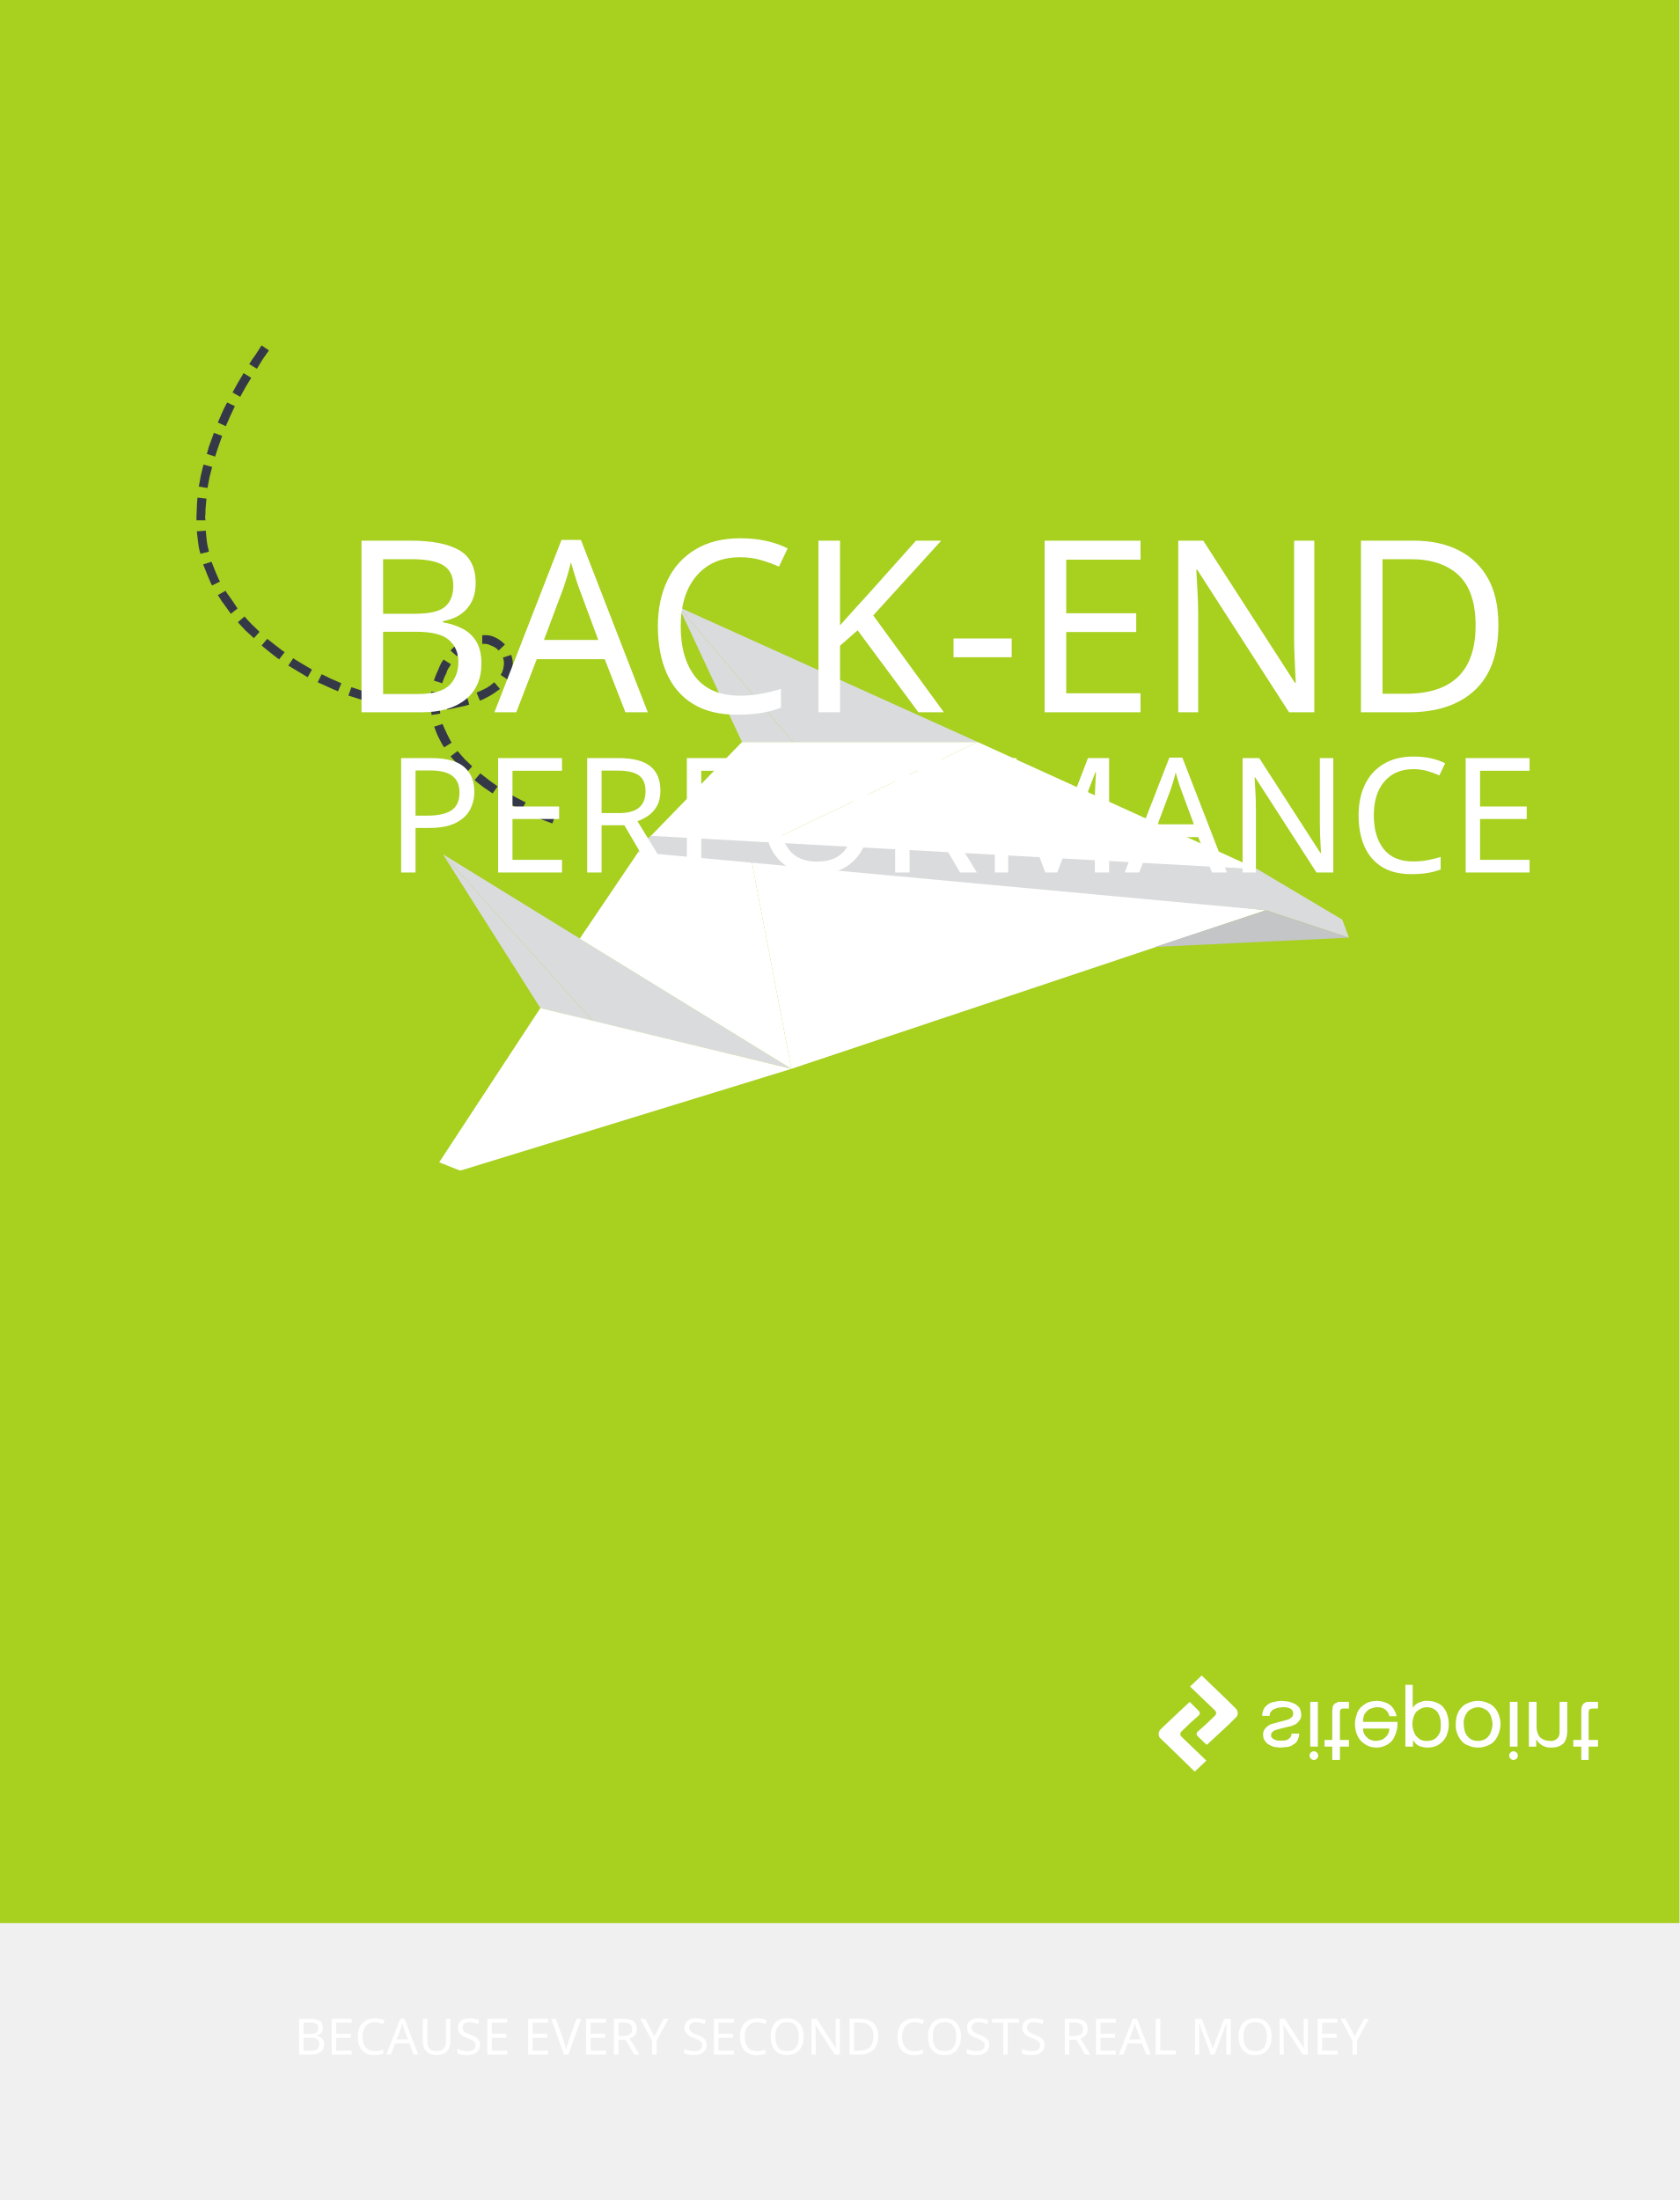
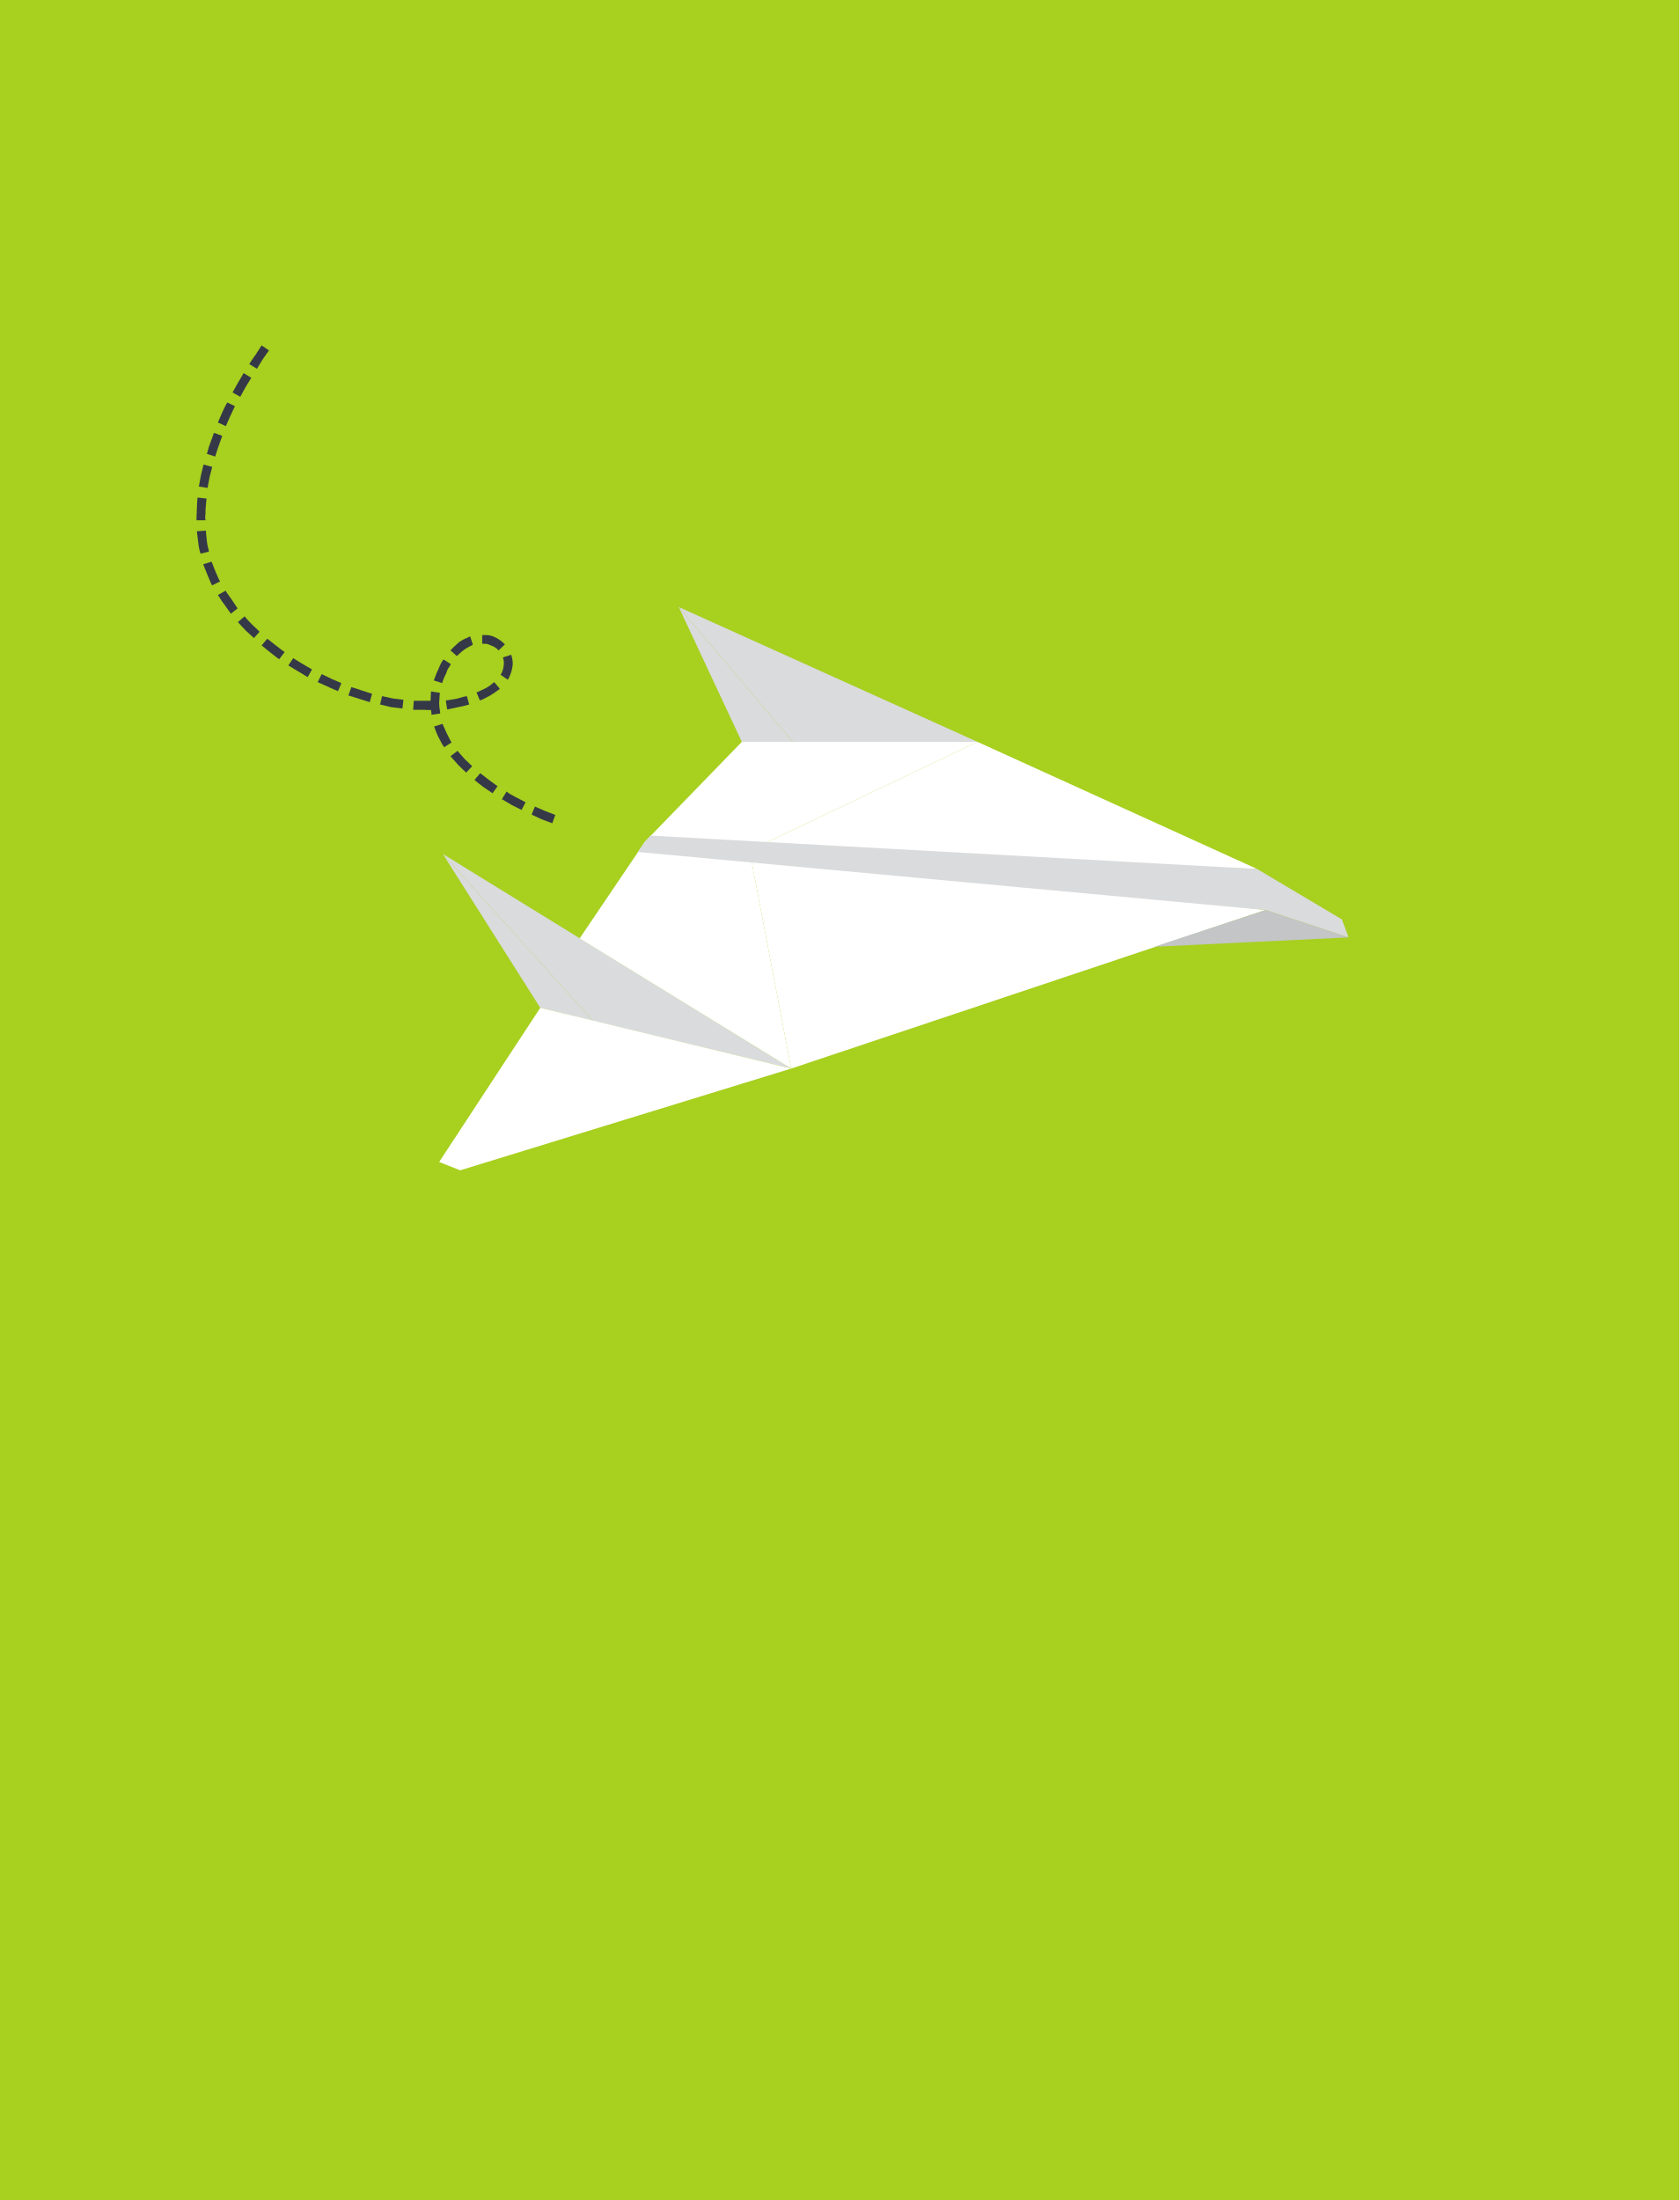
<svg xmlns="http://www.w3.org/2000/svg" xmlns:xlink="http://www.w3.org/1999/xlink" version="1.1" id="Layer_1" x="0px" y="0px" viewBox="0 0 503 659" style="enable-background:new 0 0 503 659;" xml:space="preserve">
  <style type="text/css">
- 	.st0{fill:#A7D01F;}
- 	.st1{fill:#DADBDC;}
- 	.st2{fill:#FFFFFF;}
- 	.st3{fill:#C3C5C6;}
- 	.st4{fill:#353847;}
- 	.st5{clip-path:url(#SVGID_2_);}
+ 	.st0{fill:#DADBDC;}
+ 	.st1{fill:#FFFFFF;}
+ 	.st2{fill:#C3C5C6;}
+ 	.st3{fill:#353847;}
+ 	.st4{clip-path:url(#SVGID_2_);}
+ 	.st5{fill:#A7D01F;}
</style>
-   <symbol id="BG-single" viewBox="-251.5 -329.5 503 659">
-     <rect x="-251.5" y="-329.5" class="st0" width="503" height="659" />
-     <use xlink:href="#SitePoint_Logo_" width="131.9" height="28.8" x="-65.9" y="-14.4" transform="matrix(1 0 0 1 161.25 -269.785)" style="overflow:visible;" />
-   </symbol>
-   <symbol id="Plane2" viewBox="-172.6 -123.6 345.1 247.1">
-     <polygon class="st1" points="-53.8,78.8 -98.8,28.8 5.6,93.1  " />
-     <polygon class="st1" points="-53.8,78.8 -69.6,74.9 -98.8,28.8  " />
-     <polygon class="st2" points="-69.6,74.9 5.6,93.1 -93.6,123.6 -99.9,121.1  " />
-     <polygon class="st2" points="-57.8,54.1 -38.2,25.1 -6.9,27.8 5.6,93.1  " />
-     <polygon class="st2" points="-6.9,27.8 147.7,45.6 5.6,93.1  " />
-     <polygon class="st2" points="-38.2,25.1 -9.2,-4.8 61.4,-4.8 -6.9,27.8  " />
-     <polygon class="st2" points="-6.9,27.8 145.2,33.3 61.4,-4.8  " />
-     <polygon class="st1" points="145.2,33.3 170.6,48.4 172.6,53.8 147.7,45.6 -40.4,28.2 -38.2,25.1 -36.6,23.3  " />
-     <polygon class="st3" points="114.4,56.6 147.7,45.6 172.6,53.8  " />
-     <polygon class="st1" points="6.1,-4.8 -28.1,-45.2 61.4,-4.8  " />
-     <polygon class="st1" points="-28.1,-45.2 6.1,-4.8 -9.2,-4.8  " />
-     <path class="st4" d="M-71.2,14.6l-1,2.4l3,1.4l3.2,1.2l0.9-2.5l-3.1-1.2L-71.2,14.6z" />
-     <path class="st4" d="M-79.7,10.1l-1.4,2.3l0.9,0.5l2,1.2l3,1.5l1.2-2.3l-2.9-1.5l-2-1.1L-79.7,10.1z" />
-     <path class="st4" d="M-87.6,4.6l-1.7,2l0.8,0.7l1.8,1.4l2.8,1.9l1.5-2.1L-85,6.6l-1.8-1.4L-87.6,4.6z" />
-     <path class="st4" d="M-94.4-2.1l-2.1,1.6l2.3,2.6c0.8,0.8,1.6,1.6,2.4,2.3l1.8-1.9l-2.3-2.2L-94.4-2.1z" />
-     <path class="st4" d="M-98.9-10.2l-2.5,0.8c0.4,1.1,0.8,2.2,1.3,3.2l1.1,2.1c0.2,0.3,0.4,0.6,0.6,0.9l2.2-1.4   C-97.2-6.4-98.1-8.3-98.9-10.2z" />
-     <path class="st4" d="M-99.7-19.5l-2.6-0.4c-0.1,0-0.1,1.8-0.2,3.5c-0.1,0.8,0,1.6,0.2,2.4c0.1,0.4,0.1,0.7,0.1,1.1l2.6-0.4   c0-0.3,0-0.7-0.1-1c-0.1-0.7-0.2-1.4-0.2-2.1C-99.8-17.4-99.8-18.4-99.7-19.5z" />
-     <path class="st4" d="M-96.4-28.1l-2.2-1.4l-0.6,0.9l-0.2,0.4c-0.1,0.2-0.2,0.4-0.3,0.6l-0.5,1.2c-0.5,1-0.9,2.1-1.3,3.2l2.5,0.8   c0.3-1,0.7-2,1.2-2.9c0.1-0.4,0.3-0.8,0.4-1.1l0.2-0.4l0.3-0.4L-96.4-28.1z" />
-     <path class="st4" d="M-89.8-33.9l-0.8-2.5c-1.2,0.5-2.3,1-3.3,1.7c-0.9,0.8-1.8,1.6-2.6,2.5l1.9,1.7c0.7-0.7,1.5-1.4,2.3-2   C-91.5-33-90.6-33.5-89.8-33.9z" />
-     <path class="st4" d="M-82.1-32.2l1.9-1.8c-0.9-0.9-1.9-1.7-3.1-2.2c-0.8-0.4-1.7-0.6-2.6-0.6H-87v2.6h0.8c0.6,0,1.2,0.2,1.8,0.5   C-83.5-33.4-82.7-32.9-82.1-32.2z" />
-     <path class="st4" d="M-81.5-24.9l2.2,1.5c0.6-1.1,1.1-2.3,1.3-3.6c0.2-0.9,0.2-1.8,0-2.7c-0.1-0.4-0.2-0.8-0.3-1.2l-2.5,0.8   c0.3,0.9,0.4,1.8,0.2,2.7C-80.7-26.5-81-25.6-81.5-24.9z" />
-     <path class="st4" d="M-88.7-19.6l1,2.4l1-0.4l2.1-1.1c1-0.6,2-1.3,2.9-2l-1.7-2c-0.8,0.7-1.6,1.3-2.5,1.8l-1.9,0.9L-88.7-19.6z" />
-     <path class="st4" d="M-97.9-17.2l0.4,2.7l3.3-0.7l2.3-0.5l1-0.3l-0.7-2.5l-1,0.2l-2.1,0.6L-97.9-17.2z" />
-     <path class="st4" d="M-107.5-17.1l-0.2,2.7h3.4c0.8,0.1,1.6,0.1,2.4,0h1v-2.7h-3.3H-107.5z" />
-     <path class="st4" d="M-117-18.5l-0.6,2.5l3.3,0.8l3.4,0.4l0.3-2.6l-3.2-0.4L-117-18.5z" />
-     <path class="st4" d="M-126.2-21.2l-0.9,2.5l1,0.3l2.2,0.7l3.2,1l0.7-2.5l-3.1-1l-2.1-0.7L-126.2-21.2z" />
-     <path class="st4" d="M-135.1-25.1l-1.2,2.4l3.1,1.4c1,0.5,2,0.9,3,1.3l1-2.4l-3-1.3L-135.1-25.1z" />
-     <path class="st4" d="M-143.6-29.9l-1.5,2.2l5.8,3.5l1.3-2.3C-138-26.5-143.7-29.8-143.6-29.9z" />
-     <path class="st4" d="M-151.4-35.7l-1.7,2c0,0,5.2,4.3,5.3,4.1l1.6-2.1C-146.2-31.6-151.4-35.7-151.4-35.7z" />
-     <path class="st4" d="M-158.2-42.4l-2,1.7c0,0,1.1,1.3,2.3,2.5l2.5,2.3l1.7-1.9l-2.3-2.2C-157.2-41.2-158.2-42.4-158.2-42.4z" />
-     <path class="st4" d="M-163.9-50.1l-2.3,1.3c0.2,0.3,0.4,0.6,0.6,0.9c0.4,0.7,0.8,1.3,1.3,1.9l2,2.8l2-1.6l-1.8-2.7l-1.3-1.8   L-163.9-50.1z" />
-     <path class="st4" d="M-168.1-58.8l-2.5,0.8c0,0,2.5,6.4,2.7,6.3l2.4-1.2C-165.8-52.8-168.1-58.8-168.1-58.8z" />
-     <path class="st4" d="M-169.8-68.1l-2.7,0.2l0.4,3.3c0.1,0.8,0.2,1.6,0.4,2.4l0.3,1l2.5-0.6c0-0.3-0.1-0.7-0.2-1   c-0.2-0.7-0.3-1.4-0.4-2.1C-169.7-66.5-169.8-68.1-169.8-68.1z" />
-     <path class="st4" d="M-169.6-77.7l-2.7-0.3c-0.1,1.1-0.2,2.3-0.2,3.4c0,0.8-0.1,1.7-0.1,2.3v1.1h2.7c-0.1-0.3-0.1-0.7-0.1-1   c0.1-0.7,0.1-1.5,0.1-2.2C-169.8-76.1-169.6-77.7-169.6-77.7z" />
-     <path class="st4" d="M-167.9-87.2l-2.6-0.7l-0.8,3.3l-0.6,3.3l2.6,0.4l0.6-3.2L-167.9-87.2z" />
-     <path class="st4" d="M-164.9-96.5l-2.5-0.9c0,0-0.5,1.6-1.1,3.1c-0.3,0.7-0.5,1.4-0.7,2.2l-0.3,1l2.5,0.8l0.3-1l0.7-2.1   L-164.9-96.5z" />
-     <path class="st4" d="M-161.1-105.4l-2.3-1.1c0,0-0.8,1.4-1.5,3s-1.3,3-1.3,3l2.4,1.1c0,0,0.6-1.5,1.3-3L-161.1-105.4z" />
-     <path class="st4" d="M-156.2-113.9l-2.3-1.4c0,0-0.8,1.5-1.7,2.9l-1.6,2.9l2.3,1.3l1.6-2.9L-156.2-113.9z" />
-     <path class="st4" d="M-150.9-122.1l-2.2-1.5l-1.8,2.8c-1,1.3-1.9,2.8-1.9,2.8l2.3,1.4l1.7-2.8L-150.9-122.1z" />
+   <symbol id="Plane2" viewBox="-172.6 -123.6 345.2 247.2">
+     <polygon class="st0" points="-53.8,78.8 -98.8,28.8 5.6,93.1  " />
+     <polygon class="st0" points="-53.8,78.8 -69.6,74.9 -98.8,28.8  " />
+     <polygon class="st1" points="-69.6,74.9 5.6,93.1 -93.6,123.6 -99.9,121.1  " />
+     <polygon class="st1" points="-57.8,54.1 -38.2,25.1 -6.9,27.8 5.6,93.1  " />
+     <polygon class="st1" points="-6.9,27.8 147.7,45.6 5.6,93.1  " />
+     <polygon class="st1" points="-38.2,25.1 -9.2,-4.8 61.4,-4.8 -6.9,27.8  " />
+     <polygon class="st1" points="-6.9,27.8 145.2,33.3 61.4,-4.8  " />
+     <polygon class="st0" points="145.2,33.3 170.6,48.4 172.6,53.8 147.7,45.6 -40.4,28.2 -38.2,25.1 -36.6,23.3  " />
+     <polygon class="st2" points="114.4,56.6 147.7,45.6 172.6,53.8  " />
+     <polygon class="st0" points="6.1,-4.8 -28.1,-45.2 61.4,-4.8  " />
+     <polygon class="st0" points="-28.1,-45.2 6.1,-4.8 -9.2,-4.8  " />
+     <path class="st3" d="M-71.2,14.6l-1,2.4l3,1.4l3.2,1.2l0.9-2.5l-3.1-1.2L-71.2,14.6z" />
+     <path class="st3" d="M-79.7,10.1l-1.4,2.3l0.9,0.5l2,1.2l3,1.5l1.2-2.3l-2.9-1.5l-2-1.1L-79.7,10.1z" />
+     <path class="st3" d="M-87.6,4.6l-1.7,2l0.8,0.7l1.8,1.4l2.8,1.9l1.5-2.1L-85,6.6l-1.8-1.4L-87.6,4.6z" />
+     <path class="st3" d="M-94.4-2.1l-2.1,1.6l2.3,2.6c0.8,0.8,1.6,1.6,2.4,2.3l1.8-1.9l-2.3-2.2L-94.4-2.1z" />
+     <path class="st3" d="M-98.9-10.2l-2.5,0.8c0.4,1.1,0.8,2.2,1.3,3.2l1.1,2.1c0.2,0.3,0.4,0.6,0.6,0.9l2.2-1.4   C-97.2-6.4-98.1-8.3-98.9-10.2z" />
+     <path class="st3" d="M-99.7-19.5l-2.6-0.4c-0.1,0-0.1,1.8-0.2,3.5c-0.1,0.8,0,1.6,0.2,2.4c0.1,0.4,0.1,0.7,0.1,1.1l2.6-0.4   c0-0.3,0-0.7-0.1-1c-0.1-0.7-0.2-1.4-0.2-2.1C-99.8-17.4-99.8-18.4-99.7-19.5z" />
+     <path class="st3" d="M-96.4-28.1l-2.2-1.4l-0.6,0.9l-0.2,0.4c-0.1,0.2-0.2,0.4-0.3,0.6l-0.5,1.2c-0.5,1-0.9,2.1-1.3,3.2l2.5,0.8   c0.3-1,0.7-2,1.2-2.9c0.1-0.4,0.3-0.8,0.4-1.1l0.2-0.4l0.3-0.4L-96.4-28.1z" />
+     <path class="st3" d="M-89.8-33.9l-0.8-2.5c-1.2,0.5-2.3,1-3.3,1.7c-0.9,0.8-1.8,1.6-2.6,2.5l1.9,1.7c0.7-0.7,1.5-1.4,2.3-2   C-91.5-33-90.6-33.5-89.8-33.9z" />
+     <path class="st3" d="M-82.1-32.2l1.9-1.8c-0.9-0.9-1.9-1.7-3.1-2.2c-0.8-0.4-1.7-0.6-2.6-0.6H-87v2.6h0.8c0.6,0,1.2,0.2,1.8,0.5   C-83.5-33.4-82.7-32.9-82.1-32.2z" />
+     <path class="st3" d="M-81.5-24.9l2.2,1.5c0.6-1.1,1.1-2.3,1.3-3.6c0.2-0.9,0.2-1.8,0-2.7c-0.1-0.4-0.2-0.8-0.3-1.2l-2.5,0.8   c0.3,0.9,0.4,1.8,0.2,2.7C-80.7-26.5-81-25.6-81.5-24.9z" />
+     <path class="st3" d="M-88.7-19.6l1,2.4l1-0.4l2.1-1.1c1-0.6,2-1.3,2.9-2l-1.7-2c-0.8,0.7-1.6,1.3-2.5,1.8l-1.9,0.9L-88.7-19.6z" />
+     <path class="st3" d="M-97.9-17.2l0.4,2.7l3.3-0.7l2.3-0.5l1-0.3l-0.7-2.5l-1,0.2l-2.1,0.6L-97.9-17.2z" />
+     <path class="st3" d="M-107.5-17.1l-0.2,2.7h3.4c0.8,0.1,1.6,0.1,2.4,0h1v-2.7h-3.3H-107.5z" />
+     <path class="st3" d="M-117-18.5l-0.6,2.5l3.3,0.8l3.4,0.4l0.3-2.6l-3.2-0.4L-117-18.5z" />
+     <path class="st3" d="M-126.2-21.2l-0.9,2.5l1,0.3l2.2,0.7l3.2,1l0.7-2.5l-3.1-1l-2.1-0.7L-126.2-21.2z" />
+     <path class="st3" d="M-135.1-25.1l-1.2,2.4l3.1,1.4c1,0.5,2,0.9,3,1.3l1-2.4l-3-1.3L-135.1-25.1z" />
+     <path class="st3" d="M-143.6-29.9l-1.5,2.2l5.8,3.5l1.3-2.3C-138-26.5-143.7-29.8-143.6-29.9z" />
+     <path class="st3" d="M-151.4-35.7l-1.7,2c0,0,5.2,4.3,5.3,4.1l1.6-2.1C-146.2-31.6-151.4-35.7-151.4-35.7z" />
+     <path class="st3" d="M-158.2-42.4l-2,1.7c0,0,1.1,1.3,2.3,2.5l2.5,2.3l1.7-1.9L-156-40C-157.2-41.2-158.2-42.4-158.2-42.4z" />
+     <path class="st3" d="M-163.9-50.1l-2.3,1.3c0.2,0.3,0.4,0.6,0.6,0.9c0.4,0.7,0.8,1.3,1.3,1.9l2,2.8l2-1.6l-1.8-2.7l-1.3-1.8   L-163.9-50.1z" />
+     <path class="st3" d="M-168.1-58.8l-2.5,0.8c0,0,2.5,6.4,2.7,6.3l2.4-1.2C-165.8-52.8-168.1-58.8-168.1-58.8z" />
+     <path class="st3" d="M-169.8-68.1l-2.7,0.2l0.4,3.3c0.1,0.8,0.2,1.6,0.4,2.4l0.3,1l2.5-0.6c0-0.3-0.1-0.7-0.2-1   c-0.2-0.7-0.3-1.4-0.4-2.1C-169.7-66.5-169.8-68.1-169.8-68.1z" />
+     <path class="st3" d="M-169.6-77.7l-2.7-0.3c-0.1,1.1-0.2,2.3-0.2,3.4c0,0.8-0.1,1.7-0.1,2.3v1.1h2.7c-0.1-0.3-0.1-0.7-0.1-1   c0.1-0.7,0.1-1.5,0.1-2.2C-169.8-76.1-169.6-77.7-169.6-77.7z" />
+     <path class="st3" d="M-167.9-87.2l-2.6-0.7l-0.8,3.3l-0.6,3.3l2.6,0.4l0.6-3.2L-167.9-87.2z" />
+     <path class="st3" d="M-164.9-96.5l-2.5-0.9c0,0-0.5,1.6-1.1,3.1c-0.3,0.7-0.5,1.4-0.7,2.2l-0.3,1l2.5,0.8l0.3-1l0.7-2.1   L-164.9-96.5z" />
+     <path class="st3" d="M-161.1-105.4l-2.3-1.1c0,0-0.8,1.4-1.5,3s-1.3,3-1.3,3l2.4,1.1c0,0,0.6-1.5,1.3-3L-161.1-105.4z" />
+     <path class="st3" d="M-156.2-113.9l-2.3-1.4c0,0-0.8,1.5-1.7,2.9l-1.6,2.9l2.3,1.3l1.6-2.9L-156.2-113.9z" />
+     <path class="st3" d="M-150.9-122.1l-2.2-1.5l-1.8,2.8c-1,1.3-1.9,2.8-1.9,2.8l2.3,1.4l1.7-2.8L-150.9-122.1z" />
  </symbol>
  <symbol id="SitePoint_Logo_" viewBox="-65.9 -14.4 131.9 28.8">
    <g>
-       <defs>
-         <rect id="SVGID_1_" x="-65.9" y="-14.4" width="131.9" height="28.8" />
-       </defs>
-       <clipPath id="SVGID_2_">
-         <use xlink:href="#SVGID_1_" style="overflow:visible;" />
-       </clipPath>
-       <g class="st5">
-         <path class="st2" d="M-32.1,3.5c0.2,0.3,0.5,0.6,0.9,0.8l1.1,0.4l1.4,0.2h1.1l1.1-0.3c0.3-0.1,0.6-0.3,0.8-0.6     c0.2-0.3,0.3-0.6,0.3-1c0-0.5-0.2-1-0.7-1.3c-0.5-0.4-1-0.6-1.6-0.7l-2.2-0.6l-2.2-0.6c-0.6-0.3-1.2-0.7-1.6-1.2     c-0.5-0.5-0.8-1.3-0.7-2c0-0.6,0.1-1.2,0.5-1.7c0.3-0.5,0.7-0.9,1.2-1.2c0.5-0.3,1-0.5,1.6-0.7l1.8-0.2l2.2,0.2     c0.6,0.1,1.2,0.3,1.7,0.7c0.6,0.3,1,0.7,1.3,1.3c0.3,0.6,0.5,1.3,0.5,2h-2.3c0-0.4-0.1-0.8-0.3-1.1L-27-4.8l-1-0.3h-2.1L-31-4.8     c-0.3,0.1-0.5,0.3-0.7,0.5C-32-4.1-32.1-3.7-32-3.4c0,0.3,0.1,0.7,0.4,0.9c0.3,0.3,0.7,0.5,1.1,0.6l1.4,0.4l1.6,0.4l1.7,0.4     c0.5,0.2,1,0.4,1.4,0.7c0.4,0.3,0.7,0.7,1,1.1c0.3,0.5,0.5,1,0.4,1.6c0,0.7-0.2,1.4-0.5,2c-0.4,0.5-0.9,0.9-1.4,1.2     c-0.6,0.3-1.2,0.5-1.9,0.7l-2.1,0.2c-0.7,0-1.4-0.1-2.1-0.3c-0.7-0.1-1.3-0.3-1.9-0.7c-0.5-0.4-1-0.8-1.3-1.4     c-0.3-0.7-0.5-1.4-0.5-2.1h2.3C-32.5,2.7-32.4,3.1-32.1,3.5" />
-         <rect x="-20.3" y="-6.9" class="st2" width="2.3" height="13.4" />
-         <path class="st2" d="M-8.7-6.9v2h-2.7v8.3c0,0.2,0,0.4,0.1,0.6c0,0.1,0.1,0.3,0.2,0.3l0.5,0.2h1.9v2h-3.2l-1-0.5     c-0.3-0.2-0.5-0.5-0.6-0.8c-0.1-0.5-0.2-1-0.2-1.5v-8.6H-16v-2h2.3v-4h2.3v4H-8.7z" />
-         <path class="st2" d="M3.6,5.6C2.4,6.4,1,6.8-0.3,6.8c-1,0-1.9-0.2-2.8-0.5c-0.8-0.4-1.5-0.9-2.1-1.5c-0.6-0.6-1-1.4-1.2-2.2     c-0.3-0.9-0.5-1.8-0.5-2.8c0-1,0.2-1.9,0.5-2.8c0.3-0.8,0.7-1.6,1.3-2.2C-4.5-5.8-3.8-6.3-3-6.7C-2.2-7-1.3-7.2-0.4-7.2     c1.1,0,2.1,0.3,3,0.8c0.8,0.4,1.5,1,2,1.8C5-3.8,5.4-3,5.6-2.1c0.2,0.8,0.3,1.7,0.2,2.6H-4.5c0,0.5,0.1,1.1,0.2,1.6     c0.1,0.5,0.4,1,0.8,1.4c0.4,0.5,0.8,0.8,1.4,1c0.6,0.2,1.2,0.4,1.9,0.4c0.9,0,1.7-0.2,2.4-0.7c0.6-0.5,1.1-1.2,1.2-2h2.2     C5.3,3.5,4.6,4.8,3.6,5.6 M3.1-2.9C2.9-3.4,2.6-3.8,2.2-4.1C1.8-4.5,1.4-4.8,1-4.9l-1.5-0.3c-0.5,0-1.1,0.1-1.6,0.3     C-2.6-4.8-3-4.5-3.3-4.1c-0.4,0.3-0.7,0.7-0.9,1.2C-4.4-2.5-4.5-2-4.5-1.5h7.9C3.4-2,3.3-2.5,3.1-2.9" />
-         <path class="st2" d="M10.5-6.9v1.8h0.1c0.4-0.7,1-1.3,1.7-1.6C13.1-7,14-7.2,14.9-7.2c1,0,1.9,0.2,2.8,0.6     c0.7,0.4,1.4,0.9,1.9,1.5c0.6,0.7,1,1.4,1.2,2.3c0.3,0.8,0.4,1.7,0.4,2.6c0,0.9-0.1,1.8-0.4,2.7c-0.2,0.8-0.6,1.6-1.1,2.2     c-0.5,0.7-1.2,1.2-2,1.5c-0.9,0.4-1.8,0.6-2.8,0.6h-1.1l-1.2-0.4c-0.4-0.1-0.8-0.3-1.2-0.6c-0.4-0.3-0.7-0.6-0.9-1h-0.1v6.8H8.2     V-6.9H10.5z M18.7-2.1c-0.1-0.6-0.4-1.1-0.8-1.6c-0.3-0.5-0.8-0.9-1.3-1.1c-0.6-0.3-1.2-0.4-1.9-0.4c-0.7,0-1.4,0.1-2,0.4     c-0.5,0.3-0.9,0.7-1.3,1.1C11-3.2,10.8-2.6,10.6-2c-0.2,0.6-0.3,1.2-0.3,1.8c0,0.6,0.1,1.3,0.3,1.9c0.1,0.6,0.4,1.1,0.7,1.6     c0.4,0.5,0.9,0.8,1.4,1.1c0.6,0.3,1.3,0.5,2,0.5c1.3,0,2.5-0.6,3.2-1.6c0.3-0.5,0.6-1.1,0.7-1.7c0.2-0.6,0.2-1.3,0.2-1.9     C18.8-0.9,18.8-1.5,18.7-2.1" />
-         <path class="st2" d="M23.7-2.9c0.3-0.8,0.7-1.6,1.3-2.3c0.6-0.7,1.3-1.1,2.1-1.4C28-7,29-7.2,30-7.2c1,0,1.9,0.2,2.8,0.6     c0.8,0.3,1.5,0.7,2.1,1.4c0.6,0.7,1,1.5,1.3,2.3c0.3,0.9,0.5,1.8,0.5,2.7c0,1-0.2,1.9-0.5,2.8c-0.3,0.8-0.7,1.6-1.3,2.2     c-0.6,0.7-1.3,1.1-2.1,1.4c-0.9,0.4-1.8,0.6-2.8,0.6c-1,0-2-0.2-2.9-0.6c-0.8-0.3-1.5-0.7-2.1-1.4c-0.6-0.6-1-1.4-1.3-2.2     c-0.3-0.9-0.4-1.9-0.4-2.8C23.2-1.1,23.4-2,23.7-2.9 M26,2c0.2,0.6,0.5,1.1,0.9,1.6c0.4,0.4,0.9,0.7,1.4,0.9c1,0.5,2.3,0.5,3.3,0     c0.5-0.2,1-0.5,1.4-0.9c0.4-0.5,0.7-1,0.9-1.6c0.2-0.7,0.4-1.5,0.4-2.2c0-0.7-0.2-1.4-0.4-2.1c-0.2-0.6-0.5-1.2-0.9-1.6     c-0.4-0.5-0.9-0.8-1.4-1C31-5.1,30.5-5.2,30-5.2c-0.6,0-1.2,0.1-1.7,0.3c-0.5,0.2-1,0.5-1.4,1c-0.4,0.4-0.7,1-0.9,1.6     c-0.2,0.7-0.3,1.4-0.3,2.1C25.6,0.5,25.7,1.3,26,2" />
-         <rect x="39.5" y="-6.9" class="st2" width="2.3" height="13.4" />
-         <path class="st2" d="M47.4-6.9v2.2l0,0c0.9-1.6,2.6-2.6,4.5-2.5c0.8,0,1.6,0.1,2.3,0.4c0.6,0.2,1.1,0.6,1.5,1     c0.3,0.4,0.6,1,0.7,1.5c0.2,0.6,0.3,1.3,0.3,2v8.8h-2.3v-9.1c0-0.7-0.2-1.4-0.7-1.9c-0.6-0.5-1.3-0.8-2.1-0.7     c-0.6,0-1.2,0.1-1.8,0.3c-0.5,0.2-0.9,0.5-1.3,0.8c-0.3,0.4-0.6,0.9-0.7,1.4c-0.2,0.5-0.3,1.1-0.3,1.6v7.6h-2.3V-6.9H47.4z" />
-         <path class="st2" d="M65.9-6.9v2h-2.8v8.3c0,0.2,0.1,0.4,0.1,0.6c0,0.2,0.1,0.3,0.3,0.3l0,0l0.5,0.2h1.9v2h-3.3     c-0.4-0.1-0.7-0.3-1-0.5c-0.2-0.2-0.4-0.5-0.5-0.8c-0.2-0.5-0.2-1-0.2-1.5v-8.6h-2.4v-2h2.4v-4h2.2v4H65.9z" />
-         <path class="st2" d="M-65.1-1.7l2.1,2l6.6,6.2l2.8-2.8c0.3-0.3,0.3-0.9,0-1.2l-2.6-2.3l0,0L-59-2.5c-0.3-0.4-0.3-0.9,0-1.3     l7.6-7.3l-3.5-3.3L-63-6.5l-2.1,2c-0.8,0.7-0.8,1.9-0.1,2.7C-65.2-1.8-65.2-1.8-65.1-1.7" />
-         <path class="st2" d="M-42.6,1.8l-2.1-2.1l-6.6-6.1l-2.8,2.7c-0.3,0.3-0.3,0.9,0,1.2l2.6,2.3l0,0l2.8,2.7c0.3,0.4,0.3,0.9,0,1.3     l-7.6,7.3l3.5,3.3l8.1-7.8l2.1-2.1c0.7-0.7,0.8-1.8,0.2-2.5C-42.5,1.9-42.6,1.8-42.6,1.8" />
-         <path class="st2" d="M-17.9-9.6c0,0.7-0.6,1.3-1.3,1.3c-0.7,0-1.3-0.6-1.3-1.3s0.6-1.3,1.3-1.3l0,0     C-18.5-10.9-17.9-10.3-17.9-9.6" />
-         <path class="st2" d="M41.9-9.6c0,0.7-0.6,1.3-1.3,1.3c-0.7,0-1.3-0.6-1.3-1.3c0-0.7,0.6-1.3,1.3-1.3     C41.3-10.9,41.9-10.3,41.9-9.6C41.9-9.6,41.9-9.6,41.9-9.6" />
+       <g>
+         <defs>
+           <rect id="SVGID_1_" x="-65.9" y="-14.4" width="131.9" height="28.8" />
+         </defs>
+         <clipPath id="SVGID_2_">
+           <use xlink:href="#SVGID_1_" style="overflow:visible;" />
+         </clipPath>
+         <g class="st4">
+           <path class="st1" d="M-32.1,3.5c0.2,0.3,0.5,0.6,0.9,0.8l1.1,0.4l1.4,0.2h1.1l1.1-0.3c0.3-0.1,0.6-0.3,0.8-0.6      c0.2-0.3,0.3-0.6,0.3-1c0-0.5-0.2-1-0.7-1.3c-0.5-0.4-1-0.6-1.6-0.7l-2.2-0.6l-2.2-0.6c-0.6-0.3-1.2-0.7-1.6-1.2      c-0.5-0.5-0.8-1.3-0.7-2c0-0.6,0.1-1.2,0.5-1.7c0.3-0.5,0.7-0.9,1.2-1.2c0.5-0.3,1-0.5,1.6-0.7l1.8-0.2l2.2,0.2      c0.6,0.1,1.2,0.3,1.7,0.7c0.6,0.3,1,0.7,1.3,1.3s0.5,1.3,0.5,2h-2.3c0-0.4-0.1-0.8-0.3-1.1L-27-4.8l-1-0.3h-2.1L-31-4.8      c-0.3,0.1-0.5,0.3-0.7,0.5C-32-4.1-32.1-3.7-32-3.4c0,0.3,0.1,0.7,0.4,0.9c0.3,0.3,0.7,0.5,1.1,0.6l1.4,0.4l1.6,0.4l1.7,0.4      c0.5,0.2,1,0.4,1.4,0.7s0.7,0.7,1,1.1c0.3,0.5,0.5,1,0.4,1.6c0,0.7-0.2,1.4-0.5,2c-0.4,0.5-0.9,0.9-1.4,1.2      c-0.6,0.3-1.2,0.5-1.9,0.7l-2.1,0.2c-0.7,0-1.4-0.1-2.1-0.3c-0.7-0.1-1.3-0.3-1.9-0.7c-0.5-0.4-1-0.8-1.3-1.4      c-0.3-0.7-0.5-1.4-0.5-2.1h2.3C-32.5,2.7-32.4,3.1-32.1,3.5" />
+           <rect x="-20.3" y="-6.9" class="st1" width="2.3" height="13.4" />
+           <path class="st1" d="M-8.7-6.9v2h-2.7v8.3c0,0.2,0,0.4,0.1,0.6c0,0.1,0.1,0.3,0.2,0.3l0.5,0.2h1.9v2h-3.2l-1-0.5      c-0.3-0.2-0.5-0.5-0.6-0.8c-0.1-0.5-0.2-1-0.2-1.5v-8.6H-16v-2h2.3v-4h2.3v4C-11.4-6.9-8.7-6.9-8.7-6.9z" />
+           <path class="st1" d="M3.6,5.6C2.4,6.4,1,6.8-0.3,6.8c-1,0-1.9-0.2-2.8-0.5c-0.8-0.4-1.5-0.9-2.1-1.5s-1-1.4-1.2-2.2      c-0.3-0.9-0.5-1.8-0.5-2.8S-6.7-2.1-6.4-3c0.3-0.8,0.7-1.6,1.3-2.2C-4.5-5.8-3.8-6.3-3-6.7C-2.2-7-1.3-7.2-0.4-7.2      c1.1,0,2.1,0.3,3,0.8c0.8,0.4,1.5,1,2,1.8C5-3.8,5.4-3,5.6-2.1c0.2,0.8,0.3,1.7,0.2,2.6H-4.5c0,0.5,0.1,1.1,0.2,1.6      s0.4,1,0.8,1.4c0.4,0.5,0.8,0.8,1.4,1s1.2,0.4,1.9,0.4c0.9,0,1.7-0.2,2.4-0.7c0.6-0.5,1.1-1.2,1.2-2h2.2      C5.3,3.5,4.6,4.8,3.6,5.6 M3.1-2.9C2.9-3.4,2.6-3.8,2.2-4.1C1.8-4.5,1.4-4.8,1-4.9l-1.5-0.3c-0.5,0-1.1,0.1-1.6,0.3      C-2.6-4.8-3-4.5-3.3-4.1C-3.7-3.8-4-3.4-4.2-2.9C-4.4-2.5-4.5-2-4.5-1.5h7.9C3.4-2,3.3-2.5,3.1-2.9" />
+           <path class="st1" d="M10.5-6.9v1.8h0.1c0.4-0.7,1-1.3,1.7-1.6C13.1-7,14-7.2,14.9-7.2c1,0,1.9,0.2,2.8,0.6      c0.7,0.4,1.4,0.9,1.9,1.5c0.6,0.7,1,1.4,1.2,2.3c0.3,0.8,0.4,1.7,0.4,2.6s-0.1,1.8-0.4,2.7c-0.2,0.8-0.6,1.6-1.1,2.2      c-0.5,0.7-1.2,1.2-2,1.5c-0.9,0.4-1.8,0.6-2.8,0.6h-1.1l-1.2-0.4c-0.4-0.1-0.8-0.3-1.2-0.6c-0.4-0.3-0.7-0.6-0.9-1h-0.1v6.8H8.2      V-6.9H10.5z M18.7-2.1c-0.1-0.6-0.4-1.1-0.8-1.6c-0.3-0.5-0.8-0.9-1.3-1.1c-0.6-0.3-1.2-0.4-1.9-0.4s-1.4,0.1-2,0.4      c-0.5,0.3-0.9,0.7-1.3,1.1C11-3.2,10.8-2.6,10.6-2s-0.3,1.2-0.3,1.8s0.1,1.3,0.3,1.9c0.1,0.6,0.4,1.1,0.7,1.6      c0.4,0.5,0.9,0.8,1.4,1.1c0.6,0.3,1.3,0.5,2,0.5c1.3,0,2.5-0.6,3.2-1.6c0.3-0.5,0.6-1.1,0.7-1.7c0.2-0.6,0.2-1.3,0.2-1.9      C18.8-0.9,18.8-1.5,18.7-2.1" />
+           <path class="st1" d="M23.7-2.9C24-3.7,24.4-4.5,25-5.2c0.6-0.7,1.3-1.1,2.1-1.4C28-7,29-7.2,30-7.2s1.9,0.2,2.8,0.6      c0.8,0.3,1.5,0.7,2.1,1.4s1,1.5,1.3,2.3c0.3,0.9,0.5,1.8,0.5,2.7c0,1-0.2,1.9-0.5,2.8c-0.3,0.8-0.7,1.6-1.3,2.2      c-0.6,0.7-1.3,1.1-2.1,1.4C31.9,6.6,31,6.8,30,6.8s-2-0.2-2.9-0.6c-0.8-0.3-1.5-0.7-2.1-1.4c-0.6-0.6-1-1.4-1.3-2.2      c-0.3-0.9-0.4-1.9-0.4-2.8C23.2-1.1,23.4-2,23.7-2.9 M26,2c0.2,0.6,0.5,1.1,0.9,1.6c0.4,0.4,0.9,0.7,1.4,0.9      c1,0.5,2.3,0.5,3.3,0c0.5-0.2,1-0.5,1.4-0.9c0.4-0.5,0.7-1,0.9-1.6c0.2-0.7,0.4-1.5,0.4-2.2s-0.2-1.4-0.4-2.1      c-0.2-0.6-0.5-1.2-0.9-1.6c-0.4-0.5-0.9-0.8-1.4-1C31-5.1,30.5-5.2,30-5.2c-0.6,0-1.2,0.1-1.7,0.3c-0.5,0.2-1,0.5-1.4,1      c-0.4,0.4-0.7,1-0.9,1.6c-0.2,0.7-0.3,1.4-0.3,2.1C25.6,0.5,25.7,1.3,26,2" />
+           <rect x="39.5" y="-6.9" class="st1" width="2.3" height="13.4" />
+           <path class="st1" d="M47.4-6.9v2.2l0,0c0.9-1.6,2.6-2.6,4.5-2.5c0.8,0,1.6,0.1,2.3,0.4c0.6,0.2,1.1,0.6,1.5,1      c0.3,0.4,0.6,1,0.7,1.5c0.2,0.6,0.3,1.3,0.3,2v8.8h-2.3v-9.1c0-0.7-0.2-1.4-0.7-1.9c-0.6-0.5-1.3-0.8-2.1-0.7      c-0.6,0-1.2,0.1-1.8,0.3c-0.5,0.2-0.9,0.5-1.3,0.8c-0.3,0.4-0.6,0.9-0.7,1.4c-0.2,0.5-0.3,1.1-0.3,1.6v7.6h-2.3V-6.9H47.4z" />
+           <path class="st1" d="M65.9-6.9v2h-2.8v8.3c0,0.2,0.1,0.4,0.1,0.6s0.1,0.3,0.3,0.3l0,0L64,4.5h1.9v2h-3.3c-0.4-0.1-0.7-0.3-1-0.5      c-0.2-0.2-0.4-0.5-0.5-0.8c-0.2-0.5-0.2-1-0.2-1.5v-8.6h-2.4v-2h2.4v-4h2.2v4C63.1-6.9,65.9-6.9,65.9-6.9z" />
+           <path class="st1" d="M-65.1-1.7l2.1,2l6.6,6.2l2.8-2.8c0.3-0.3,0.3-0.9,0-1.2l-2.6-2.3l0,0L-59-2.5c-0.3-0.4-0.3-0.9,0-1.3      l7.6-7.3l-3.5-3.3L-63-6.5l-2.1,2C-65.9-3.8-65.9-2.6-65.1-1.7C-65.2-1.8-65.2-1.8-65.1-1.7" />
+           <path class="st1" d="M-42.6,1.8l-2.1-2.1l-6.6-6.1l-2.8,2.7c-0.3,0.3-0.3,0.9,0,1.2l2.6,2.3l0,0l2.8,2.7c0.3,0.4,0.3,0.9,0,1.3      l-7.6,7.3l3.5,3.3l8.1-7.8l2.1-2.1c0.7-0.7,0.8-1.8,0.2-2.5C-42.5,1.9-42.6,1.8-42.6,1.8" />
+           <path class="st1" d="M-17.9-9.6c0,0.7-0.6,1.3-1.3,1.3c-0.7,0-1.3-0.6-1.3-1.3s0.6-1.3,1.3-1.3l0,0      C-18.5-10.9-17.9-10.3-17.9-9.6" />
+           <path class="st1" d="M41.9-9.6c0,0.7-0.6,1.3-1.3,1.3s-1.3-0.6-1.3-1.3s0.6-1.3,1.3-1.3C41.3-10.9,41.9-10.3,41.9-9.6L41.9-9.6" />
+         </g>
      </g>
    </g>
-   </symbol>
-   <symbol id="Tagline_2" viewBox="-168.2 -8.1 336.5 16.2">
-     <text transform="matrix(1 0 0 1 -168.2461 4.71)" class="st2" style="font-family:'Raleway-SemiBold'; font-size:15px;">BECAUSE EVERY SECOND COSTS REAL MONEY</text>
-   </symbol>
-   <symbol id="Title_2" viewBox="-186.8 -60.2 373.6 120.3">
-     <text transform="matrix(1 0 0 1 -186.7954 1.3789)" class="st2" style="font-family:'Raleway-Medium'; font-size:71.976px;">BACK-END</text>
-     <text transform="matrix(1 0 0 1 -172.6001 49.3633)" class="st2" style="font-family:'Raleway-Medium'; font-size:47.984px;">PERFORMANCE</text>
  </symbol>
  <g id="Layer_2_1_">
    <g id="Book_2">
      <g id="Title-1">
        <g>
-           <rect y="-83" class="st0" width="503" height="659" />
-           <use xlink:href="#SitePoint_Logo_" width="131.9" height="28.8" x="-65.9" y="-14.4" transform="matrix(1 0 0 -1 412.75 516.285)" style="overflow:visible;" />
+           <rect class="st5" width="503" height="659" />
        </g>
-         <use xlink:href="#BG-single" width="503" height="659" x="-251.5" y="-329.5" transform="matrix(1 0 0 -1 251.5 246.5)" style="overflow:visible;" />
-         <use xlink:href="#Tagline_2" width="336.5" height="16.2" id="Tagline_2-3" x="-168.2" y="-8.1" transform="matrix(1 0 0 1 256.3997 610.715)" style="overflow:visible;" />
        <g>
-           <use xlink:href="#Plane2" width="345.1" height="247.1" x="-172.6" y="-123.6" transform="matrix(1 0 0 1 231.45 227.065)" style="overflow:visible;" />
+           <use xlink:href="#Plane2" width="345.2" height="247.2" x="-172.6" y="-123.6" transform="matrix(0.9996 0 0 0.9996 231.4 227.015)" style="overflow:visible;" />
        </g>
-         <use xlink:href="#Title_2" width="373.6" height="120.3" x="-186.8" y="-60.2" transform="matrix(1.0003 0 0 1.0003 288.1497 211.98)" style="overflow:visible;" />
      </g>
    </g>
  </g>
</svg>
